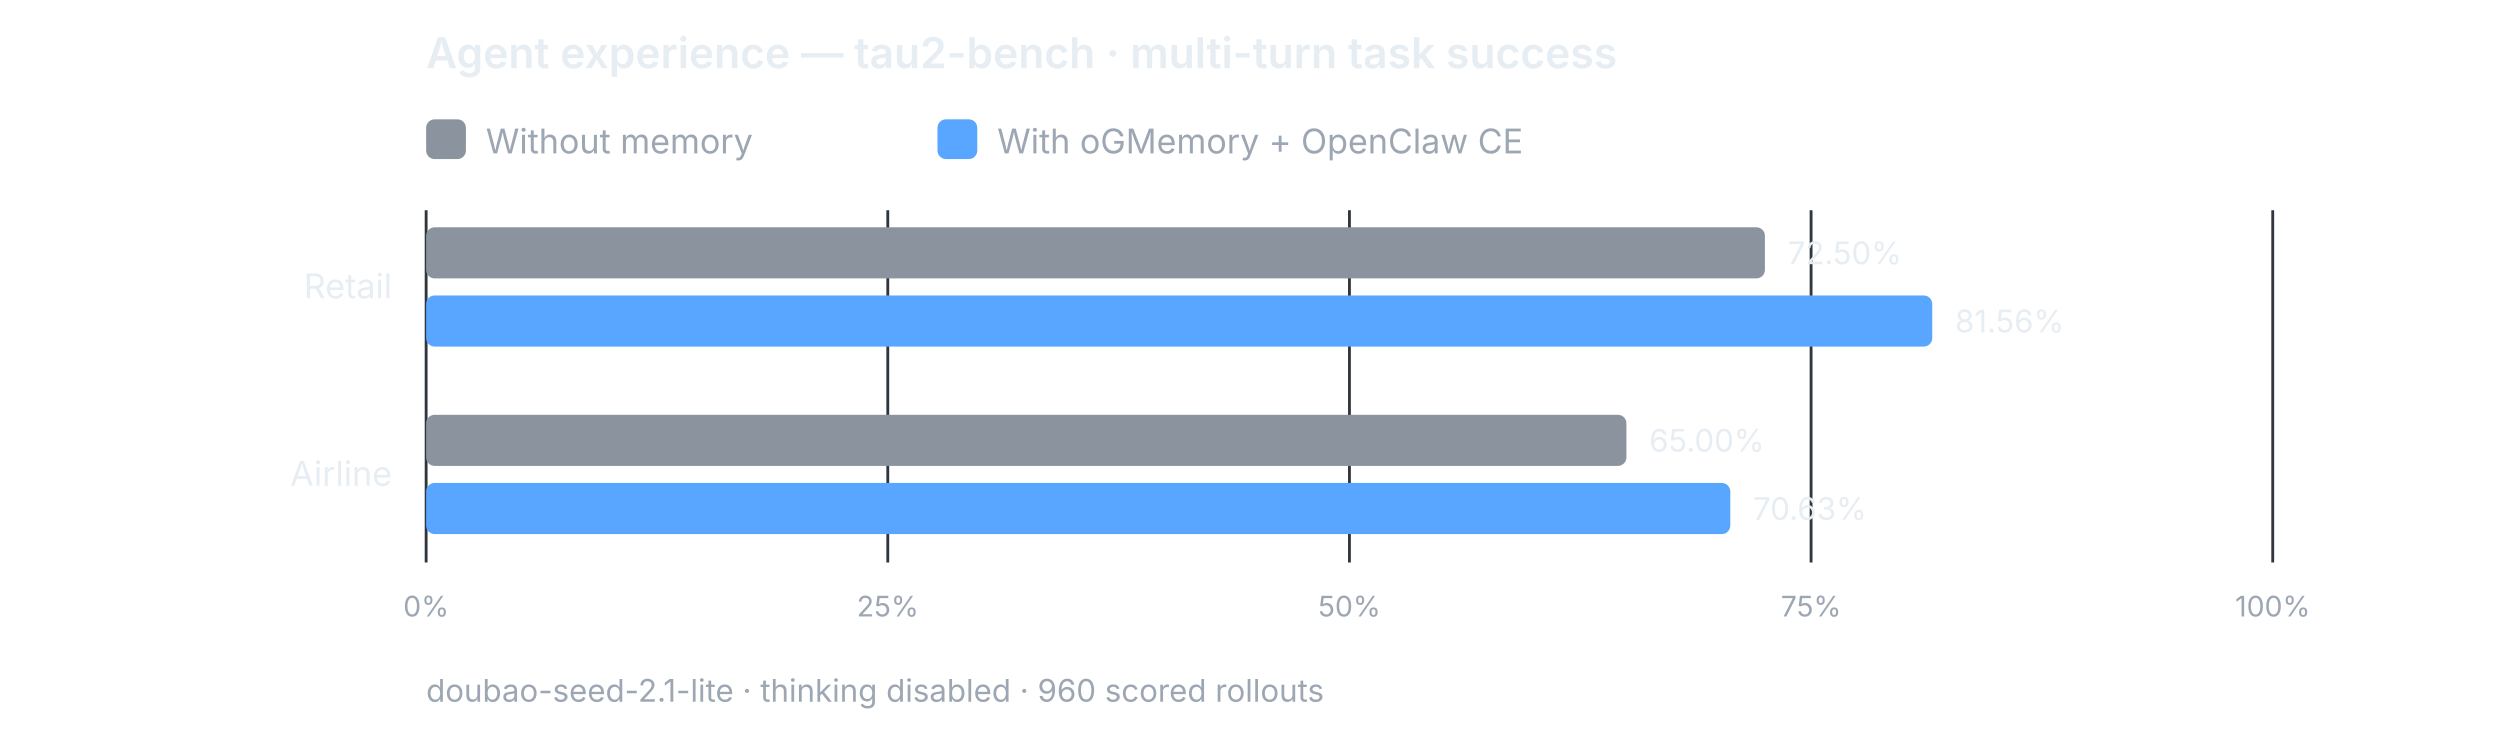
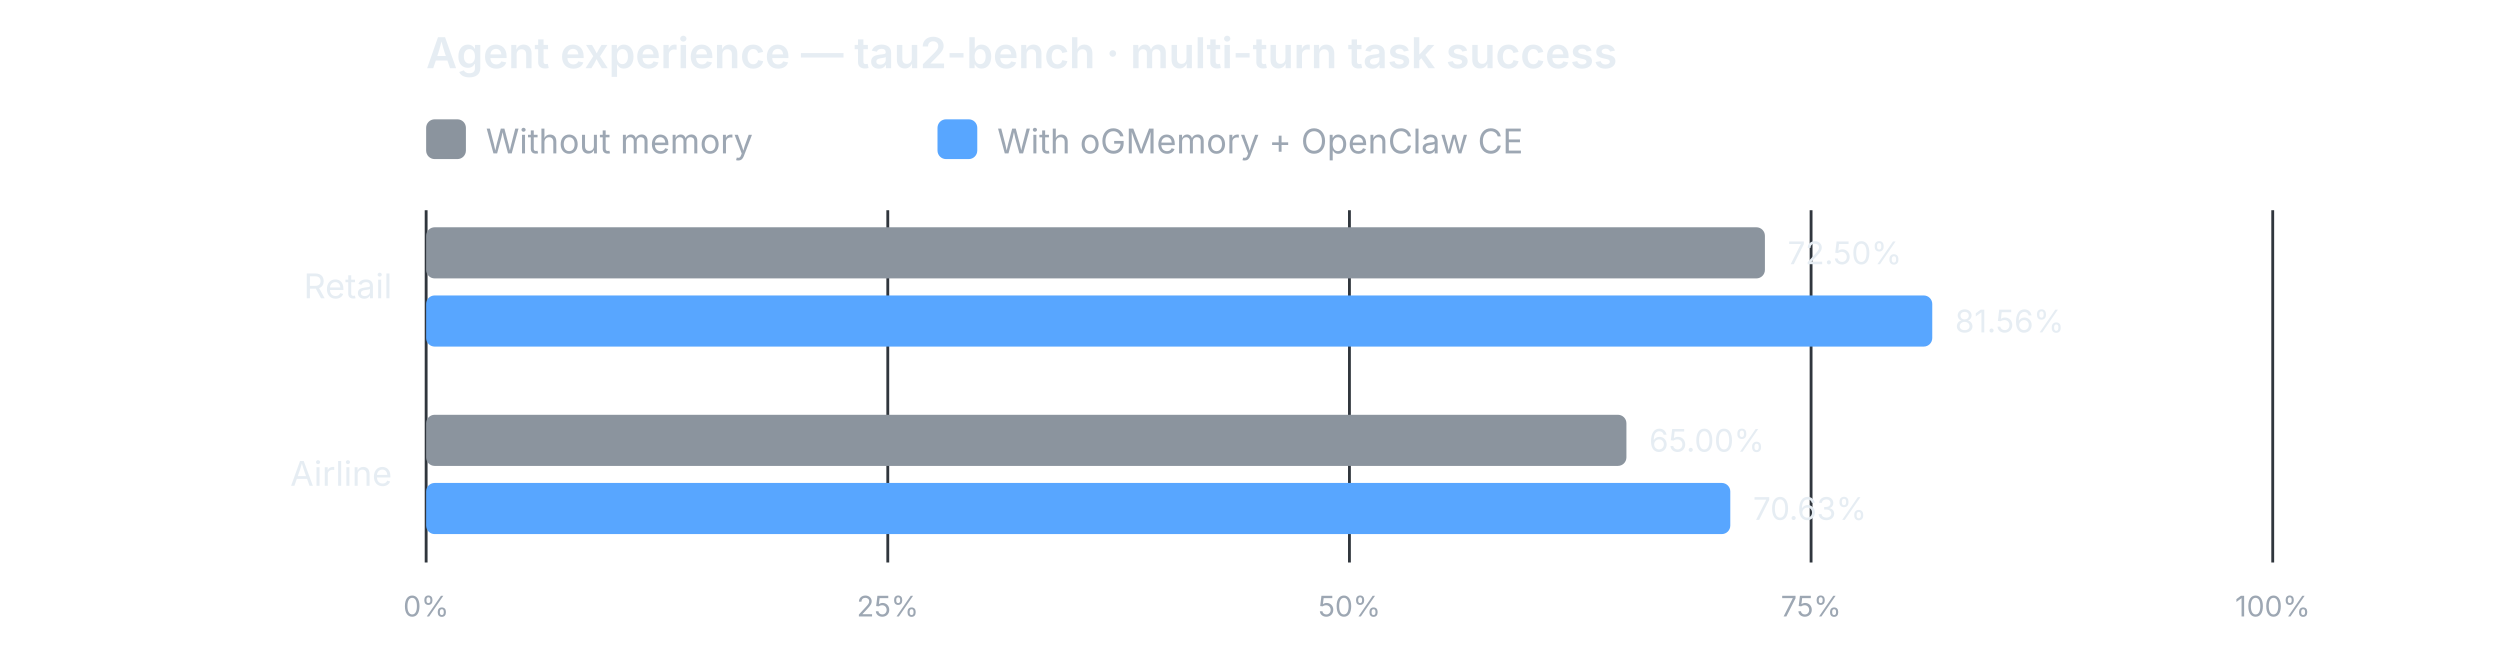
- <svg xmlns="http://www.w3.org/2000/svg" viewBox="0 0 880 260" role="img" aria-labelledby="title desc" font-family="system-ui,-apple-system,Segoe UI,sans-serif">
+ <svg xmlns="http://www.w3.org/2000/svg" viewBox="0 0 880 232" role="img" aria-labelledby="title desc" font-family="system-ui,-apple-system,Segoe UI,sans-serif">
  <text x="150" y="24" font-size="15" fill="#e6edf3" font-weight="600">Agent experience — tau2-bench · multi-turn task success</text>
  <rect x="150" y="42" width="14" height="14" rx="3" fill="#8b949e" />
  <text x="171" y="54" font-size="12" fill="#9da7b3">Without memory</text>
  <rect x="330" y="42" width="14" height="14" rx="3" fill="#58a6ff" />
  <text x="351" y="54" font-size="12" fill="#9da7b3">With oGMemory + OpenClaw CE</text>
  <line x1="150.0" y1="74" x2="150.0" y2="198" stroke="#30363d" />
  <text x="150.0" y="217" font-size="10" fill="#9da7b3" text-anchor="middle">0%</text>
  <line x1="312.5" y1="74" x2="312.5" y2="198" stroke="#30363d" />
  <text x="312.5" y="217" font-size="10" fill="#9da7b3" text-anchor="middle">25%</text>
  <line x1="475.0" y1="74" x2="475.0" y2="198" stroke="#30363d" />
  <text x="475.0" y="217" font-size="10" fill="#9da7b3" text-anchor="middle">50%</text>
  <line x1="637.5" y1="74" x2="637.5" y2="198" stroke="#30363d" />
  <text x="637.5" y="217" font-size="10" fill="#9da7b3" text-anchor="middle">75%</text>
  <line x1="800.0" y1="74" x2="800.0" y2="198" stroke="#30363d" />
  <text x="800.0" y="217" font-size="10" fill="#9da7b3" text-anchor="middle">100%</text>
  <text x="138" y="105" font-size="12" fill="#e6edf3" text-anchor="end">Retail</text>
  <rect x="150" y="80" width="471.25" height="18" rx="3" fill="#8b949e" />
  <text x="629.25" y="93" font-size="11" fill="#e6edf3">72.50%</text>
  <rect x="150" y="104" width="530.156" height="18" rx="3" fill="#58a6ff" />
  <text x="688.156" y="117" font-size="11" fill="#e6edf3">81.56%</text>
  <text x="138" y="171" font-size="12" fill="#e6edf3" text-anchor="end">Airline</text>
  <rect x="150" y="146" width="422.5" height="18" rx="3" fill="#8b949e" />
  <text x="580.5" y="159" font-size="11" fill="#e6edf3">65.00%</text>
  <rect x="150" y="170" width="459.062" height="18" rx="3" fill="#58a6ff" />
  <text x="617.062" y="183" font-size="11" fill="#e6edf3">70.63%</text>
-   <text x="150" y="247" font-size="11" fill="#9da7b3">doubao-seed-2.1-lite · thinking disabled · 960 scored rollouts</text>
</svg>
